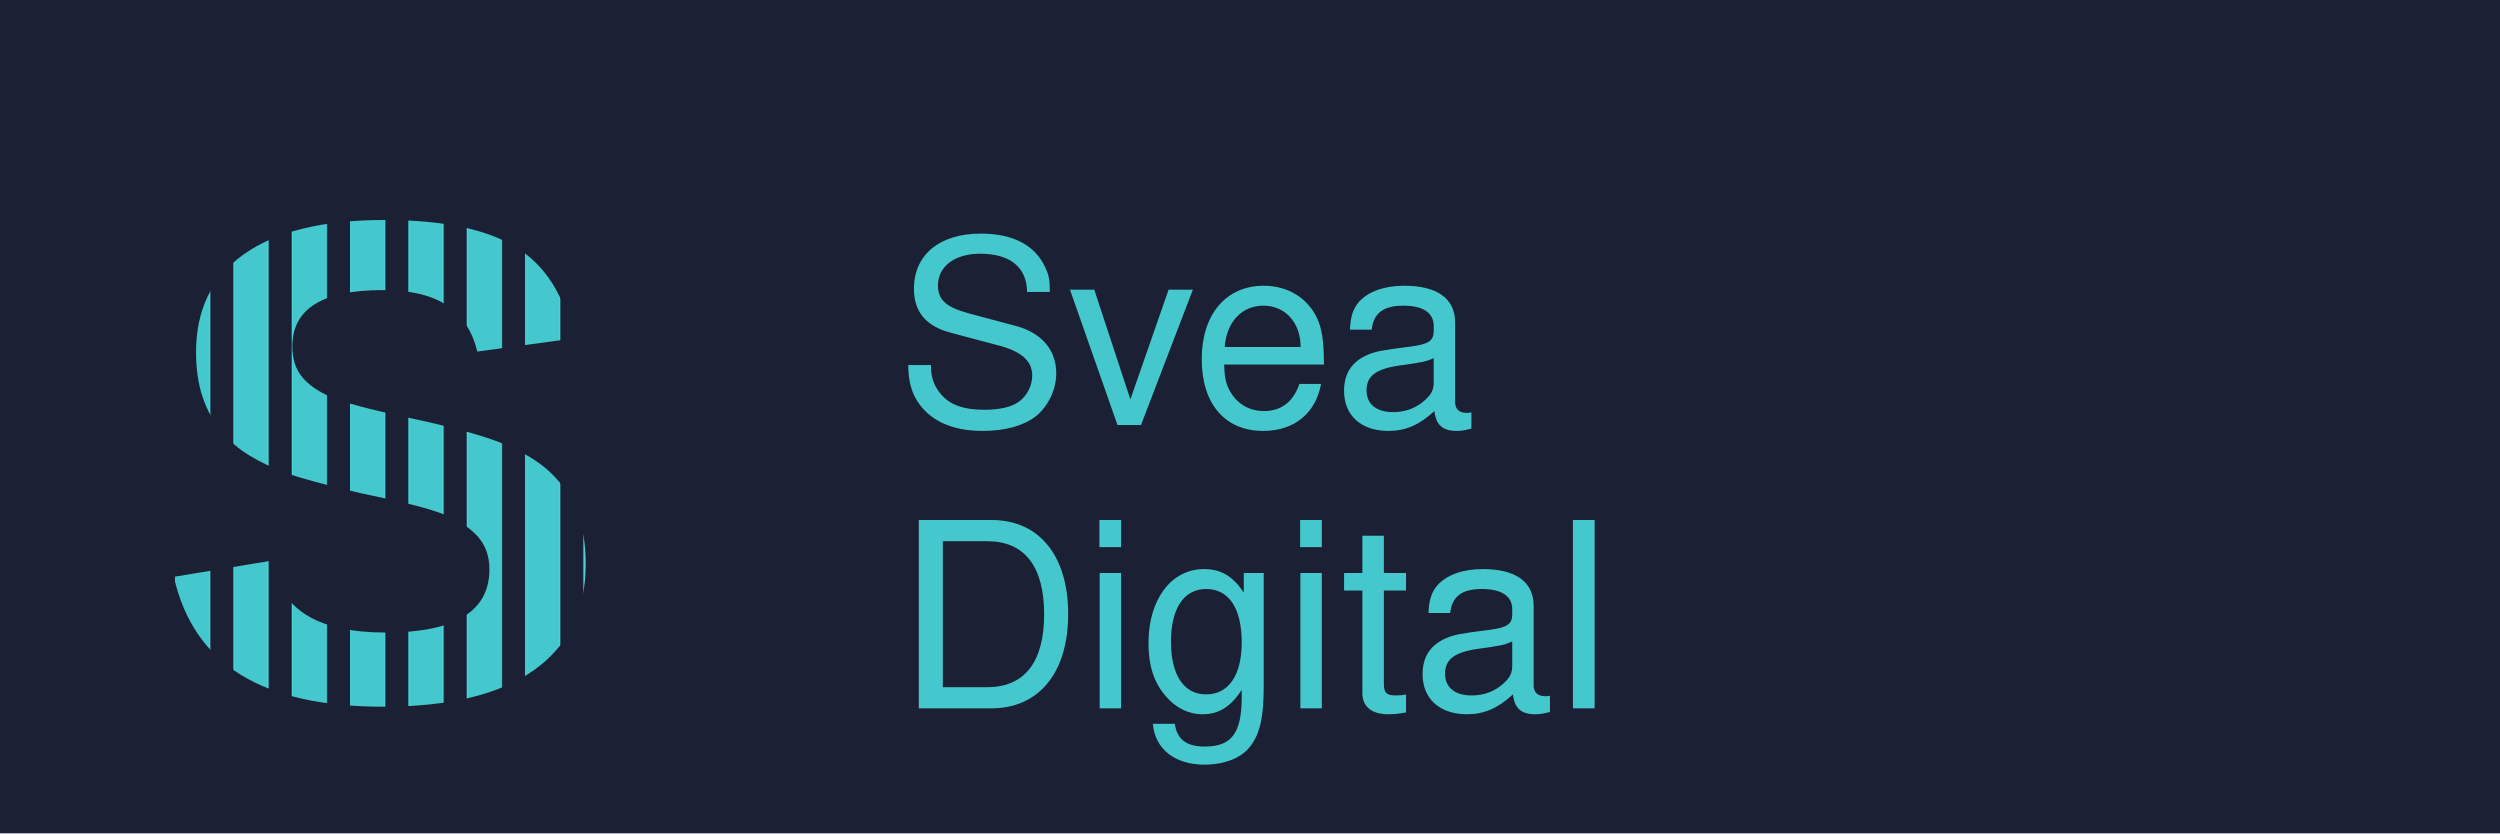
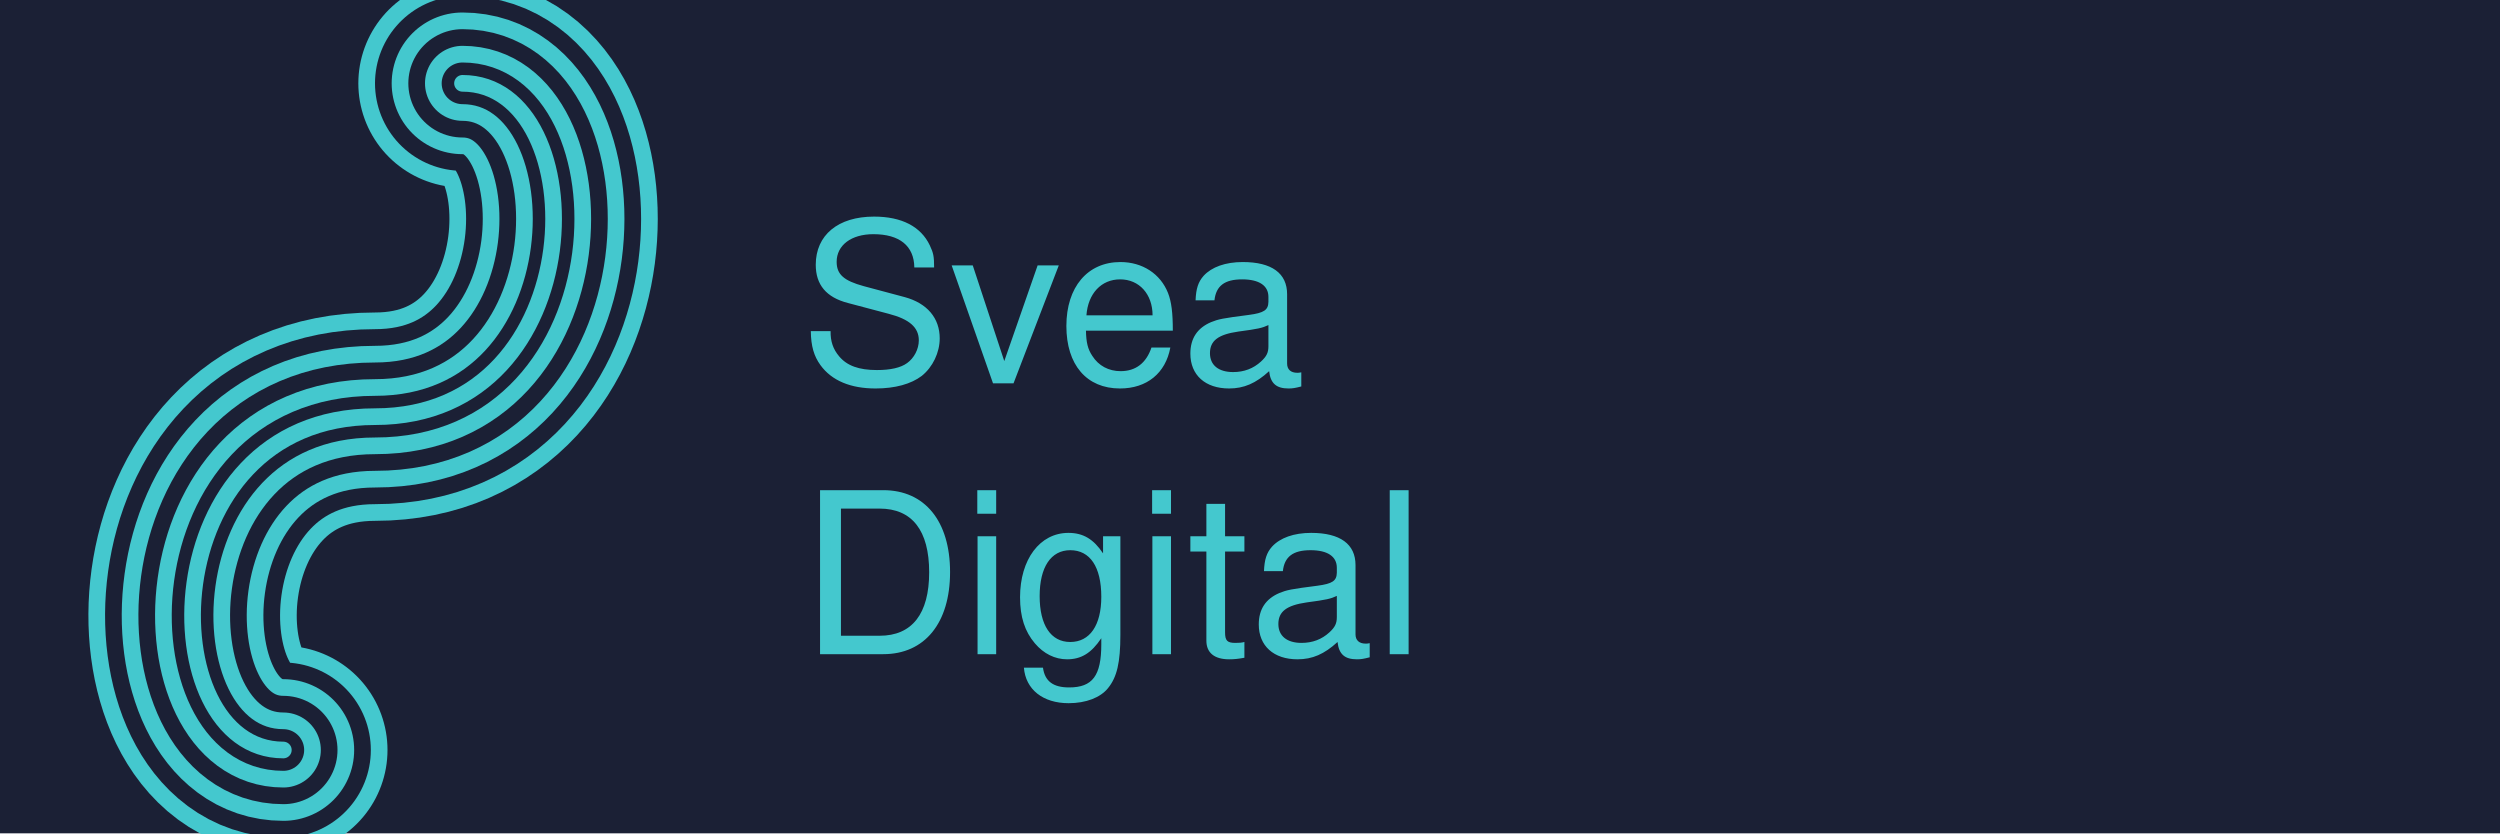
<svg xmlns="http://www.w3.org/2000/svg" viewBox="0 0 600 200" width="600" height="200">
-   <defs>
-     <pattern id="sStripes" x="0" y="0" width="14" height="200" patternUnits="userSpaceOnUse">
-       <rect width="8.5" height="200" fill="#44C8CE" />
-     </pattern>
-     <clipPath id="sShape">
-       <text x="92" y="168" font-family="'Arial Black', 'Arial', sans-serif" font-size="165" font-weight="900" text-anchor="middle">S</text>
-     </clipPath>
-   </defs>
  <rect width="600" height="200" fill="#1B2035" />
-   <rect width="600" height="200" fill="url(#sStripes)" clip-path="url(#sShape)" />
-   <text x="215" y="102" font-family="'Helvetica Neue', Helvetica, Arial, sans-serif" font-size="62" font-weight="500" fill="#44C8CE">Svea</text>
-   <text x="215" y="170" font-family="'Helvetica Neue', Helvetica, Arial, sans-serif" font-size="62" font-weight="500" fill="#44C8CE">Digital</text>
+   <path d="M 111,20 C 143,20 143,100 90,100 C 36,100 36,180 68,180" fill="none" stroke="#44C8CE" stroke-width="50" stroke-linecap="round" />
+   <path d="M 111,20 C 143,20 143,100 90,100 C 36,100 36,180 68,180" fill="none" stroke="#1B2035" stroke-width="42" stroke-linecap="round" />
+   <path d="M 111,20 C 143,20 143,100 90,100 C 36,100 36,180 68,180" fill="none" stroke="#44C8CE" stroke-width="34" stroke-linecap="round" />
+   <path d="M 111,20 C 143,20 143,100 90,100 C 36,100 36,180 68,180" fill="none" stroke="#1B2035" stroke-width="26" stroke-linecap="round" />
+   <path d="M 111,20 C 143,20 143,100 90,100 C 36,100 36,180 68,180" fill="none" stroke="#44C8CE" stroke-width="18" stroke-linecap="round" />
+   <path d="M 111,20 C 143,20 143,100 90,100 C 36,100 36,180 68,180" fill="none" stroke="#1B2035" stroke-width="10" stroke-linecap="round" />
+   <path d="M 111,20 C 143,20 143,100 90,100 C 36,100 36,180 68,180" fill="none" stroke="#44C8CE" stroke-width="4" stroke-linecap="round" />
+   <text x="192" y="92" font-family="'Helvetica Neue', Helvetica, Arial, sans-serif" font-size="54" font-weight="500" fill="#44C8CE">Svea</text>
+   <text x="192" y="157" font-family="'Helvetica Neue', Helvetica, Arial, sans-serif" font-size="54" font-weight="500" fill="#44C8CE">Digital</text>
</svg>
